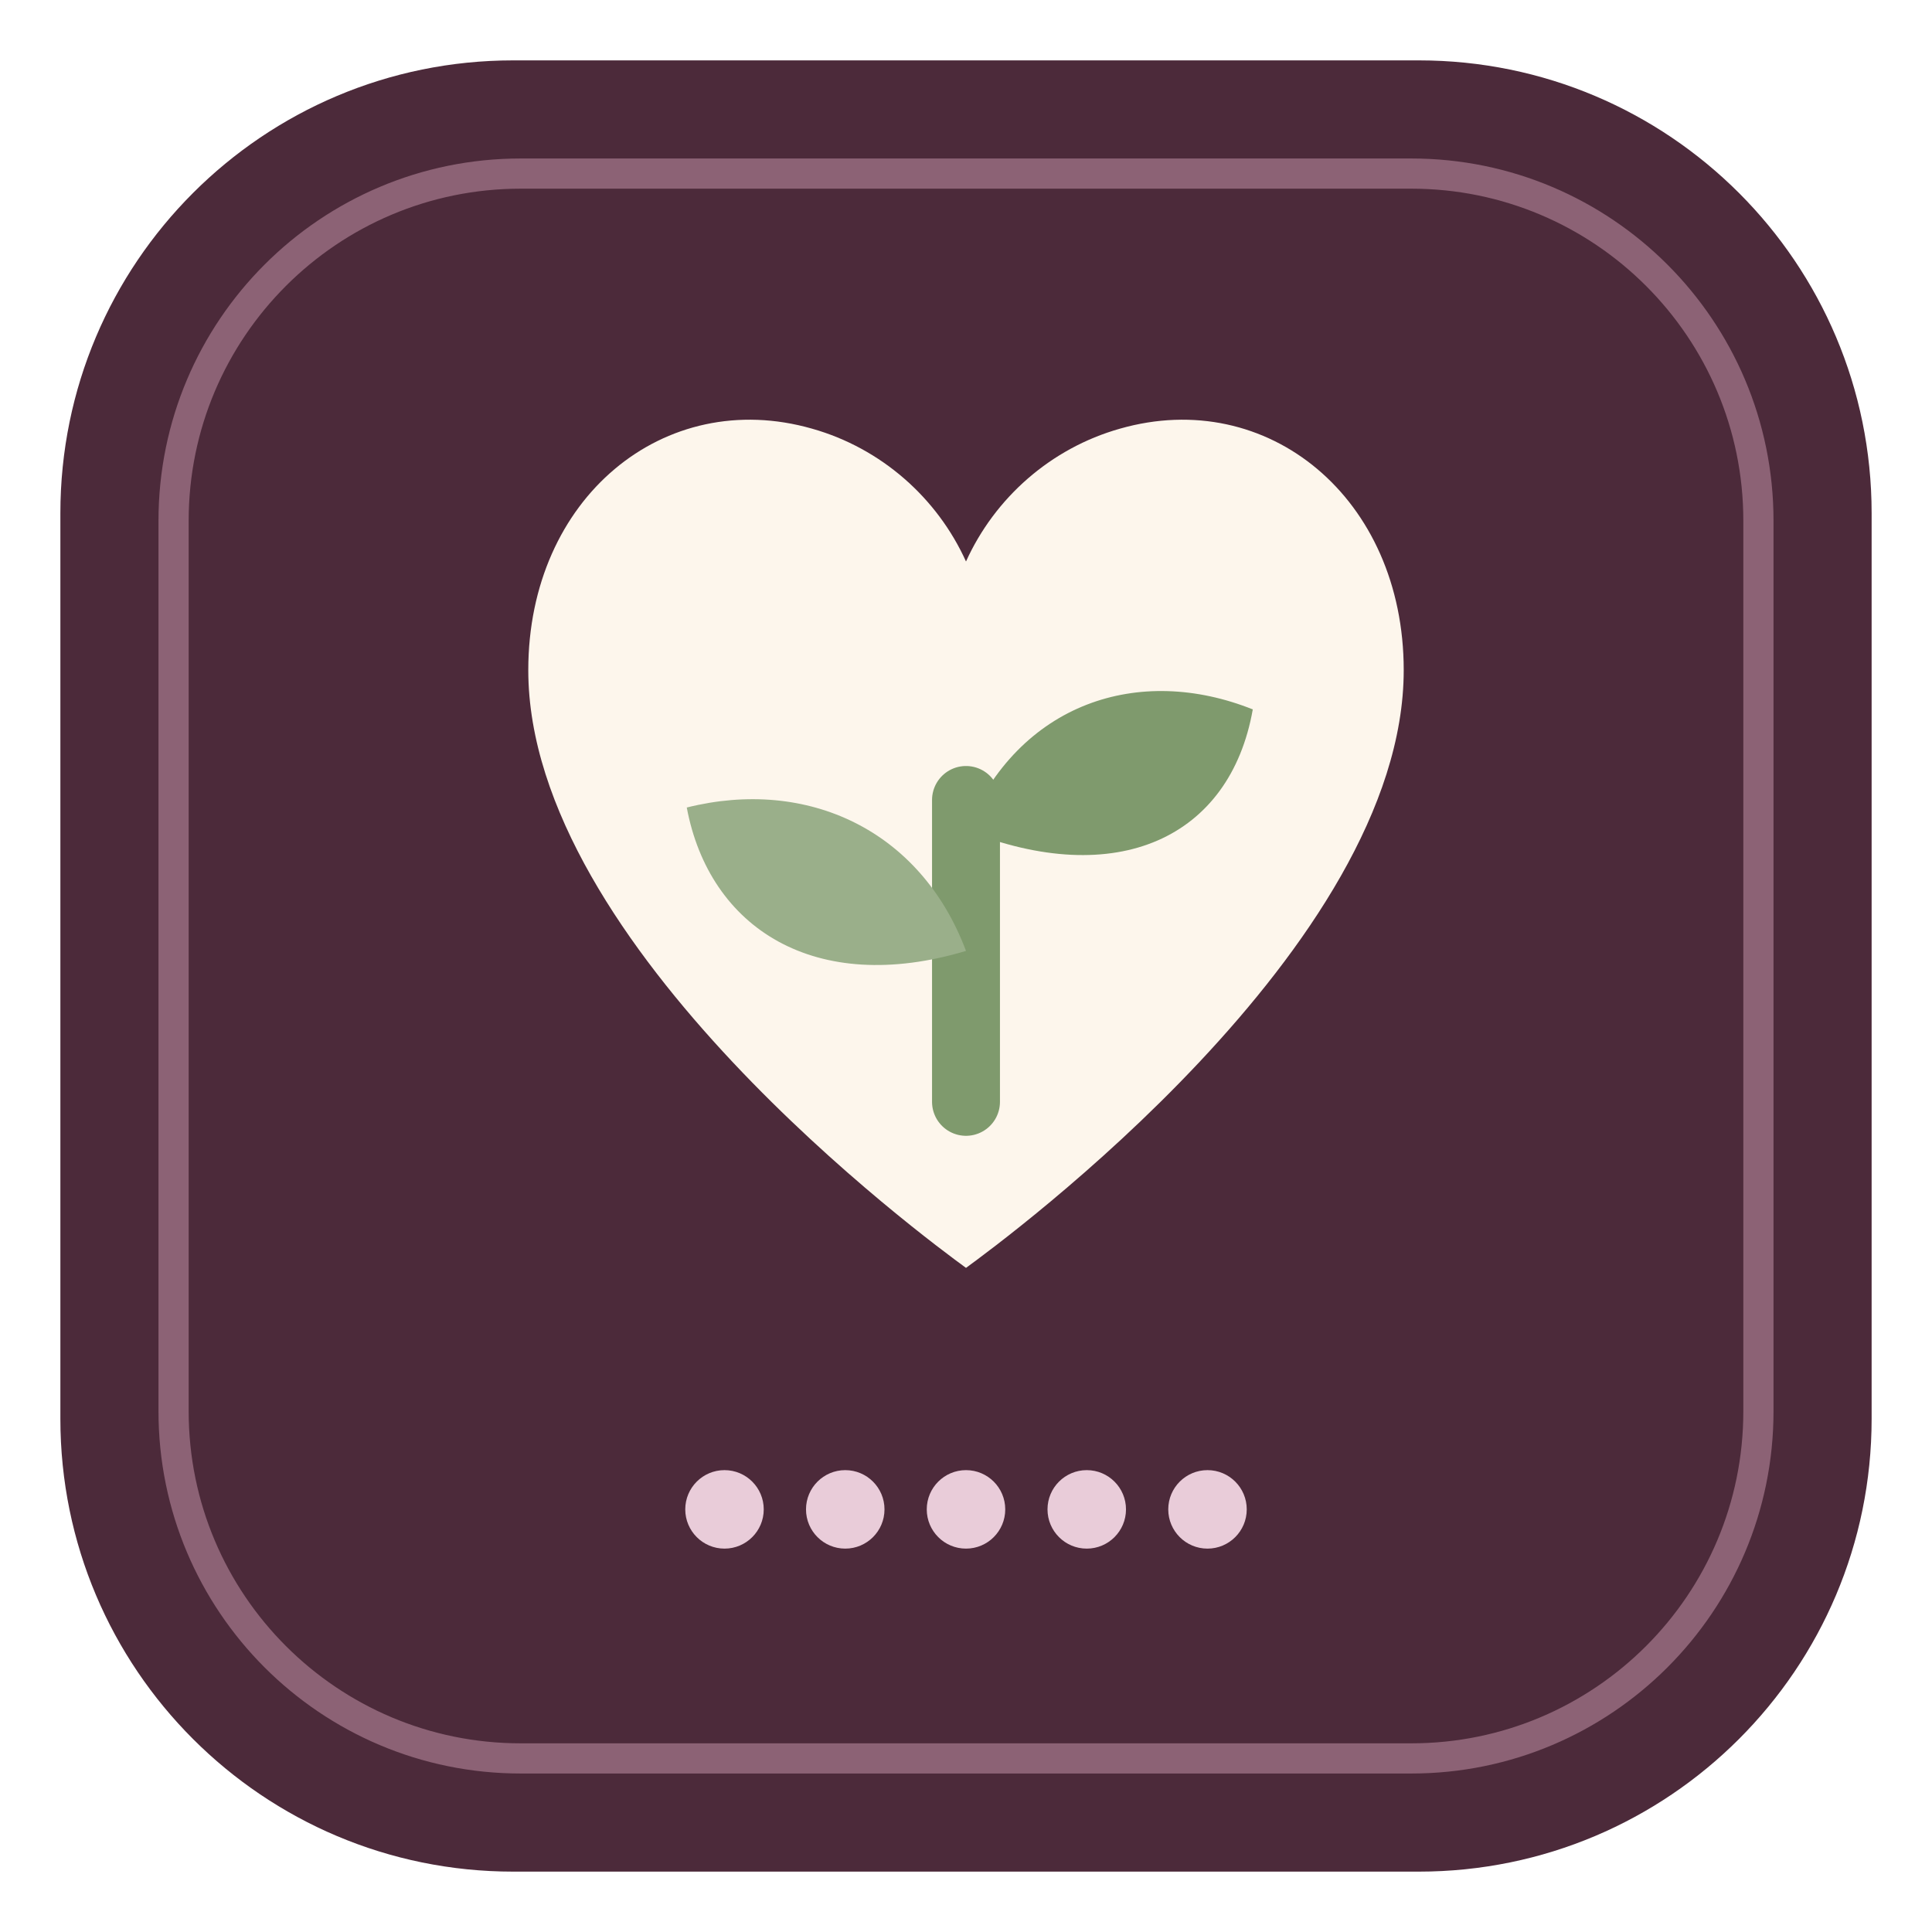
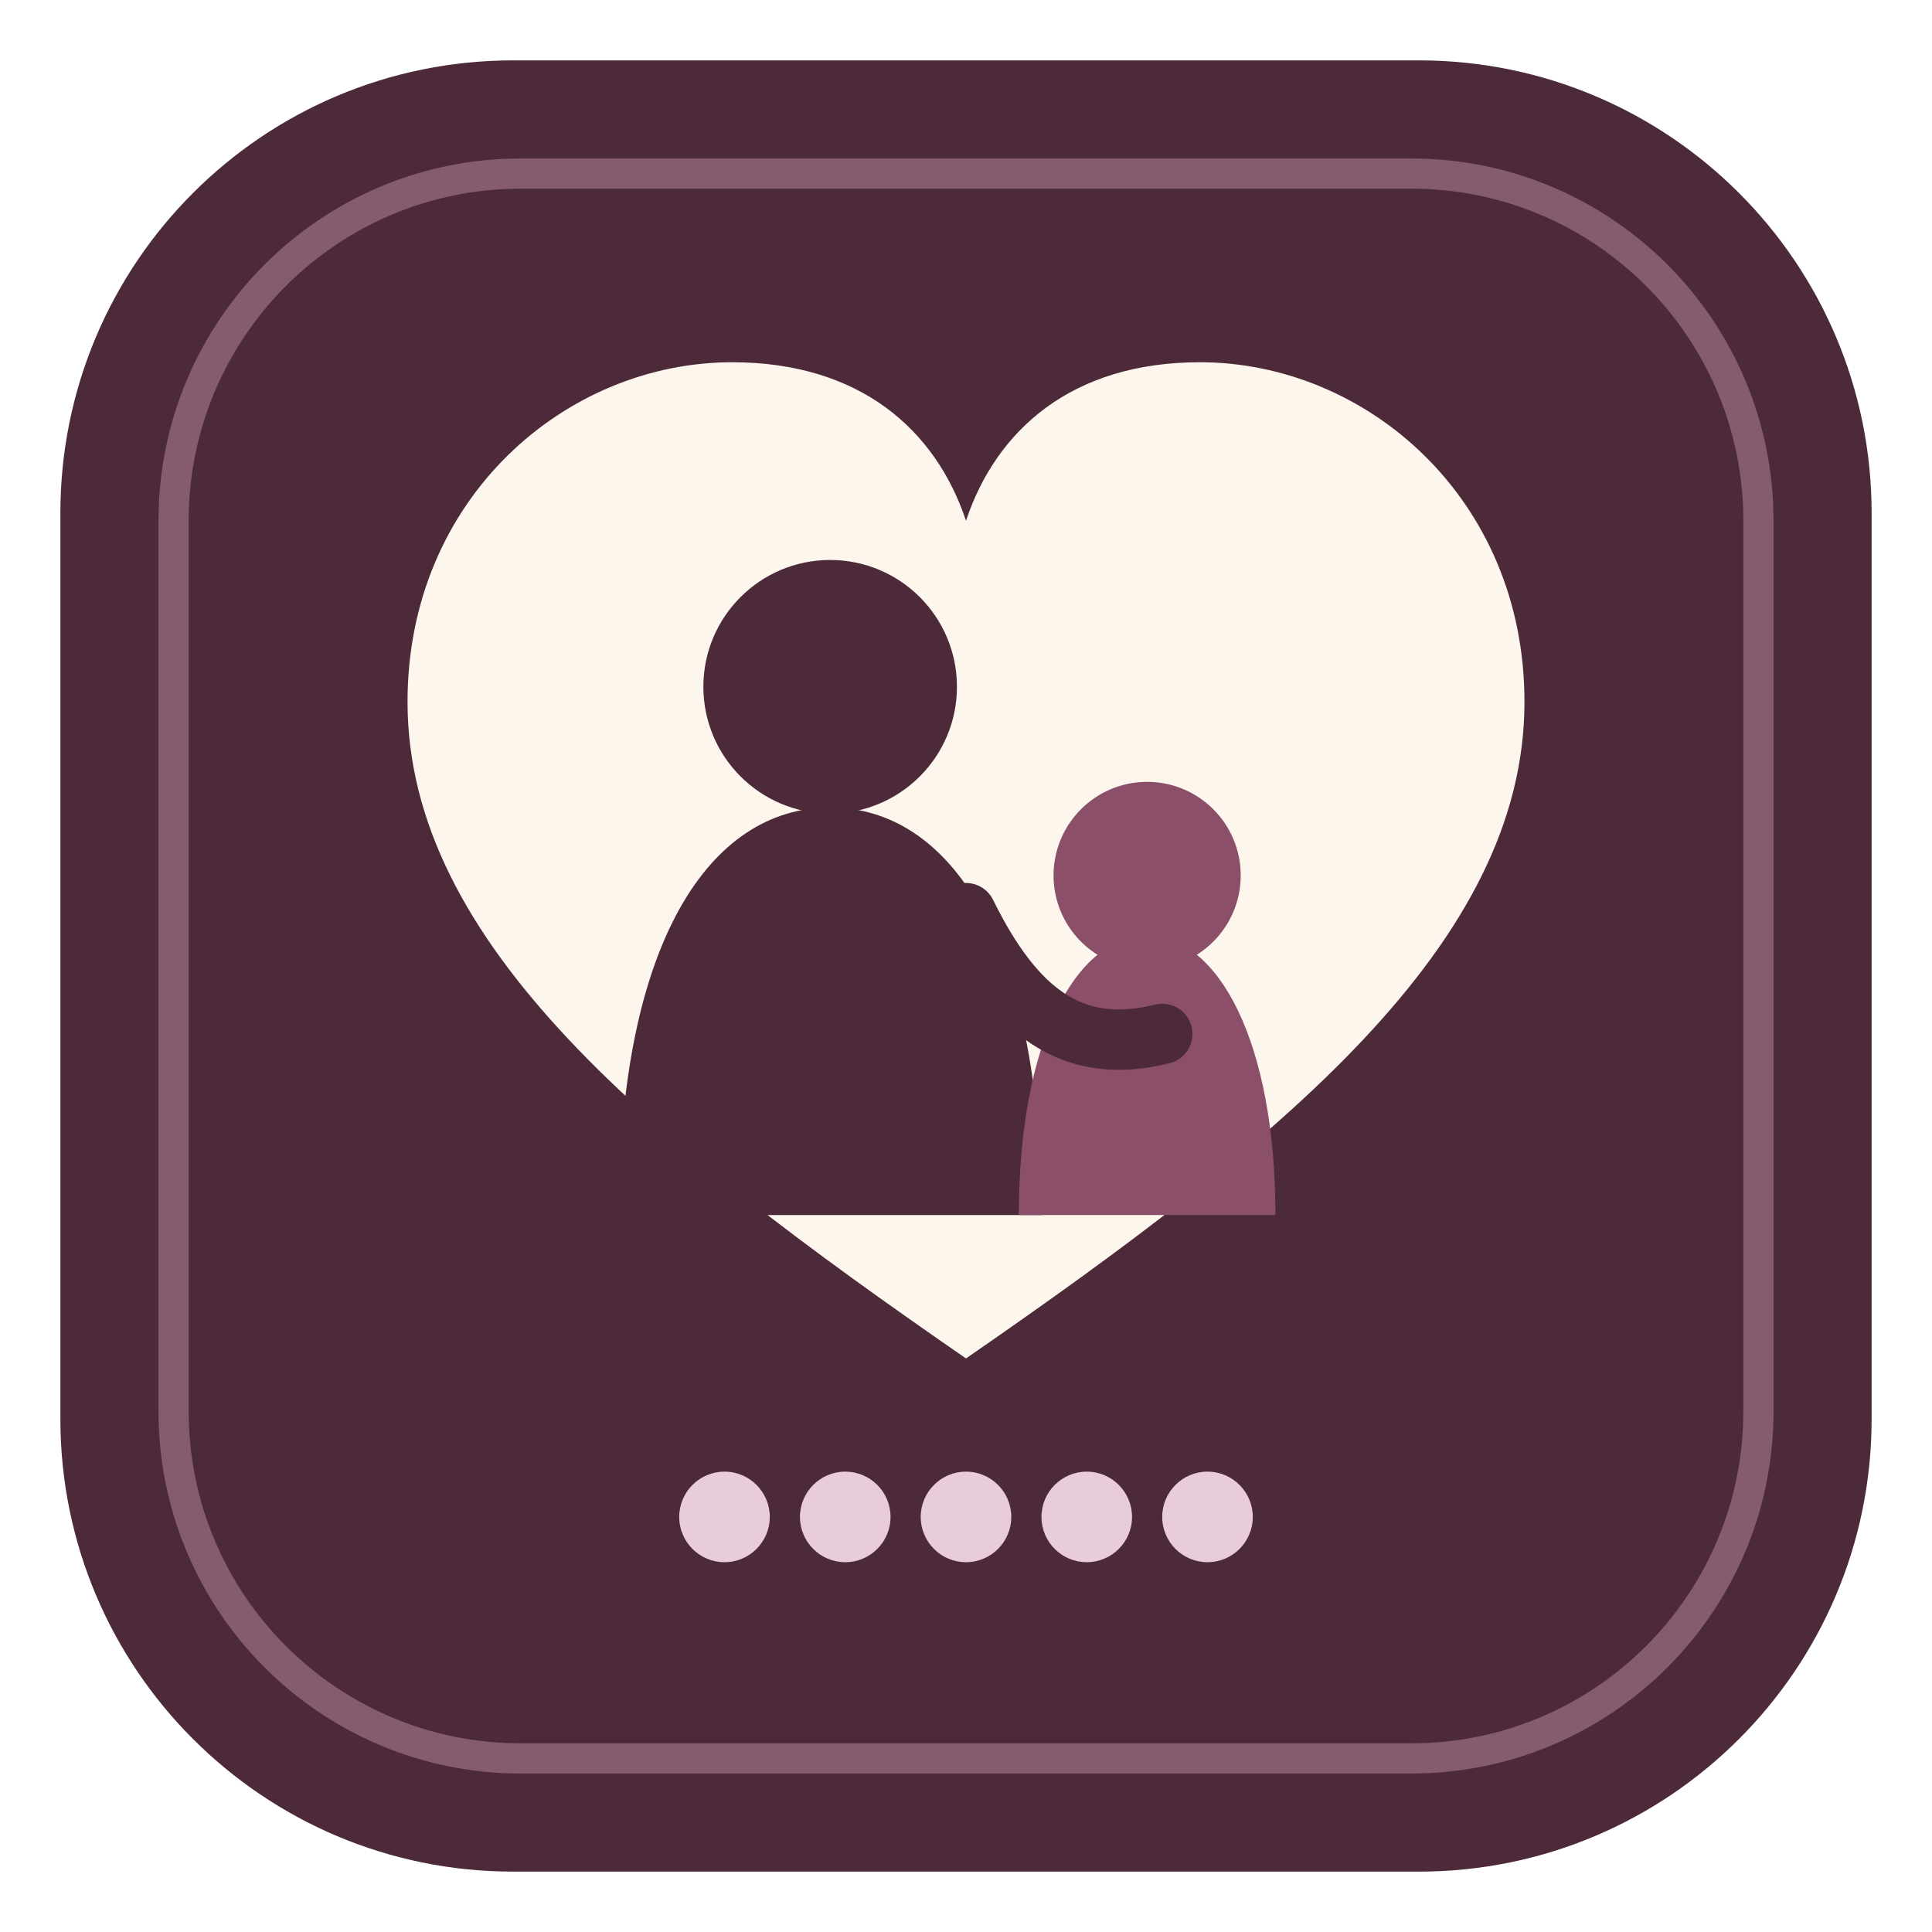
<svg xmlns="http://www.w3.org/2000/svg" viewBox="0 0 128 128" fill="none" role="img" aria-label="Posyandu Tersayang">
  <rect x="4" y="4" width="120" height="120" rx="30" fill="#4c2a3a" />
-   <rect x="11.5" y="11.5" width="105" height="105" rx="23" stroke="#d9a8bd" stroke-opacity="0.45" stroke-width="2" />
-   <path d="M64 84C61.4 82.1 35 62.7 35 44.4 35 33 44 25.6 53.8 28.4c4.6 1.3 8.3 4.6 10.2 8.8 1.9-4.2 5.6-7.5 10.2-8.8C84 25.6 93 33 93 44.4 93 62.7 66.6 82.1 64 84Z" fill="#fdf6ec" />
-   <path d="M64 73V53" stroke="#7f9a6d" stroke-width="4.5" stroke-linecap="round" />
-   <path d="M64 63c-3-8-10.5-11.5-18.5-9.5 1.5 8 8.5 12.5 18.5 9.5Z" fill="#9aaf8a" />
-   <path d="M64 55c3.5-8.5 11.5-11 19-8-1.5 8.5-9 12-19 8Z" fill="#7f9a6d" />
+   <rect x="11.5" y="11.5" width="105" height="105" rx="23" stroke="#d9a8bd" stroke-opacity="0.4" stroke-width="2" />
+   <path d="M64 90C43 75.5 27 62.5 27 46.5 27 33 37.5 24 48.5 24c8.5 0 13.5 4.5 15.5 10.5 2-6 7-10.5 15.5-10.5C90.5 24 101 33 101 46.5 101 62.5 85 75.5 64 90Z" fill="#fdf6ec" />
+   <circle cx="55" cy="45.5" r="8.4" fill="#4c2a3a" />
+   <path d="M41 80.5c0-18 6-27 14-27s14 9 14 27Z" fill="#4c2a3a" />
+   <circle cx="76" cy="58" r="6.2" fill="#8b4f69" />
+   <path d="M67.5 80.5c0-11.5 3.8-18.5 8.5-18.5s8.5 7 8.5 18.5Z" fill="#8b4f69" />
+   <path d="M64 60.5c3.2 6.5 7 9.5 13 8" stroke="#4c2a3a" stroke-width="4" stroke-linecap="round" />
  <g fill="#e9ccd9">
-     <circle cx="48" cy="100" r="2.6" />
-     <circle cx="56" cy="100" r="2.6" />
-     <circle cx="64" cy="100" r="2.6" />
-     <circle cx="72" cy="100" r="2.6" />
-     <circle cx="80" cy="100" r="2.6" />
+     <circle cx="48" cy="100.5" r="3" />
+     <circle cx="56" cy="100.5" r="3" />
+     <circle cx="64" cy="100.5" r="3" />
+     <circle cx="72" cy="100.5" r="3" />
+     <circle cx="80" cy="100.5" r="3" />
  </g>
</svg>
